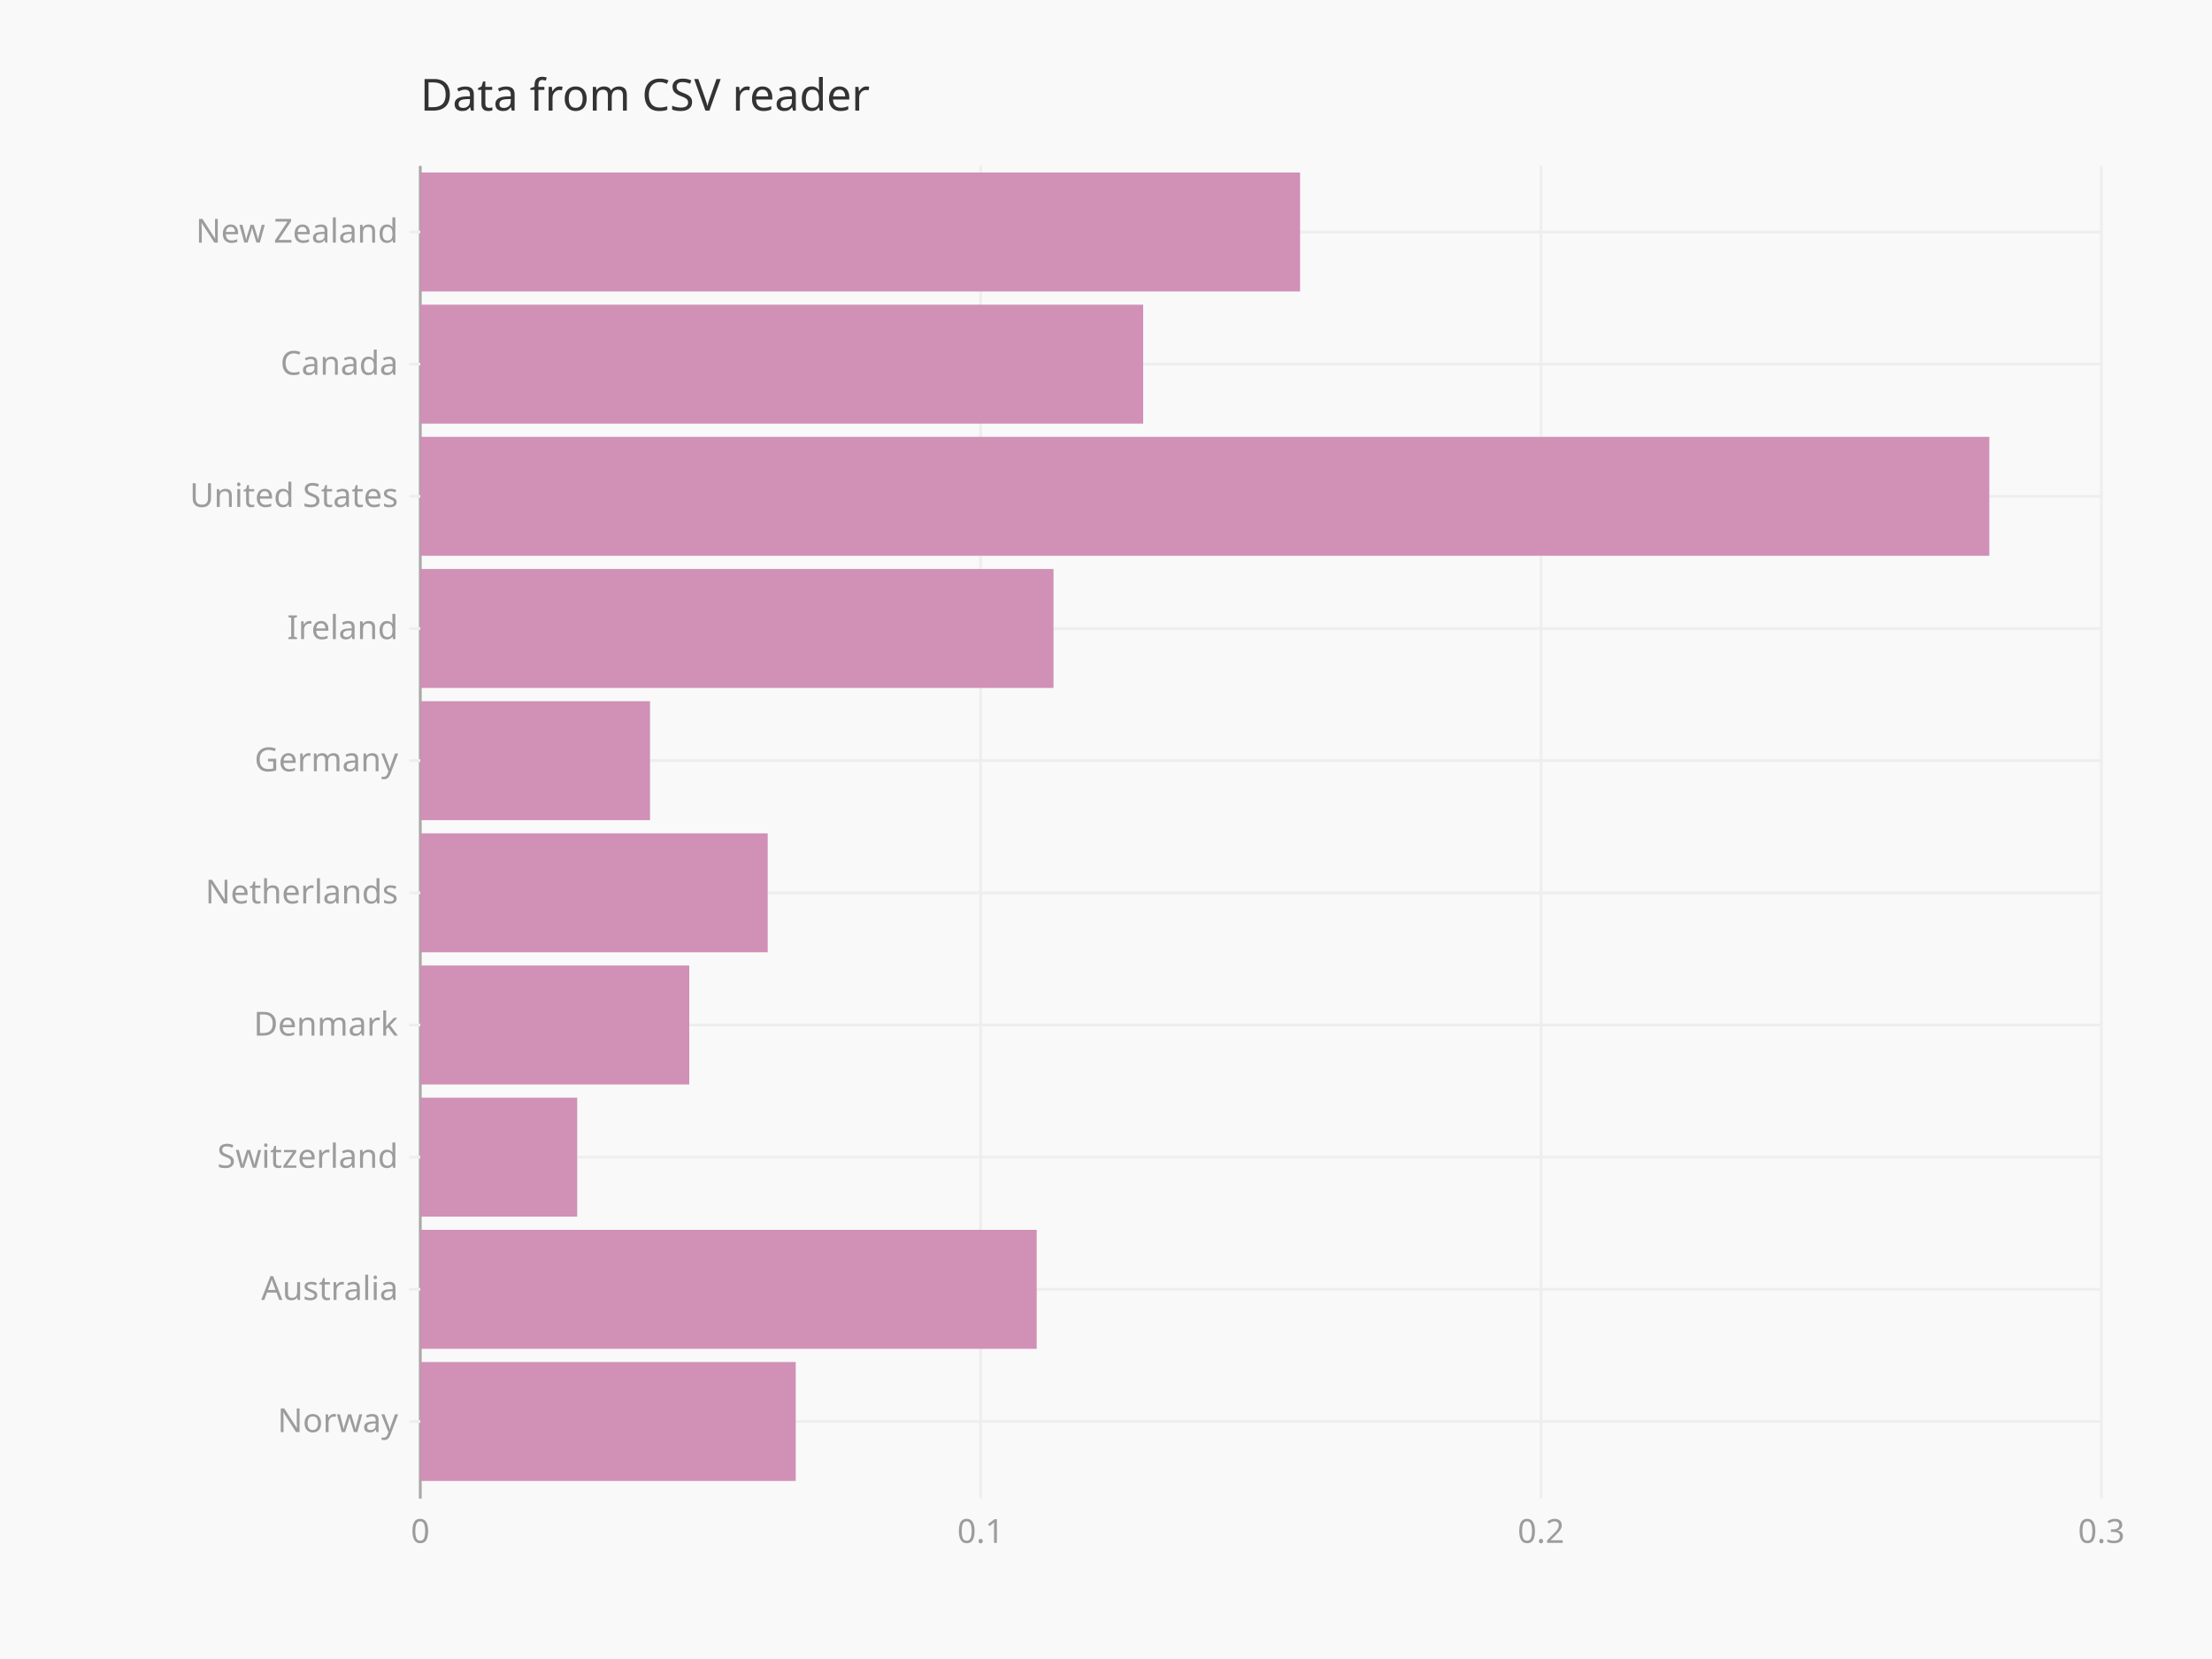
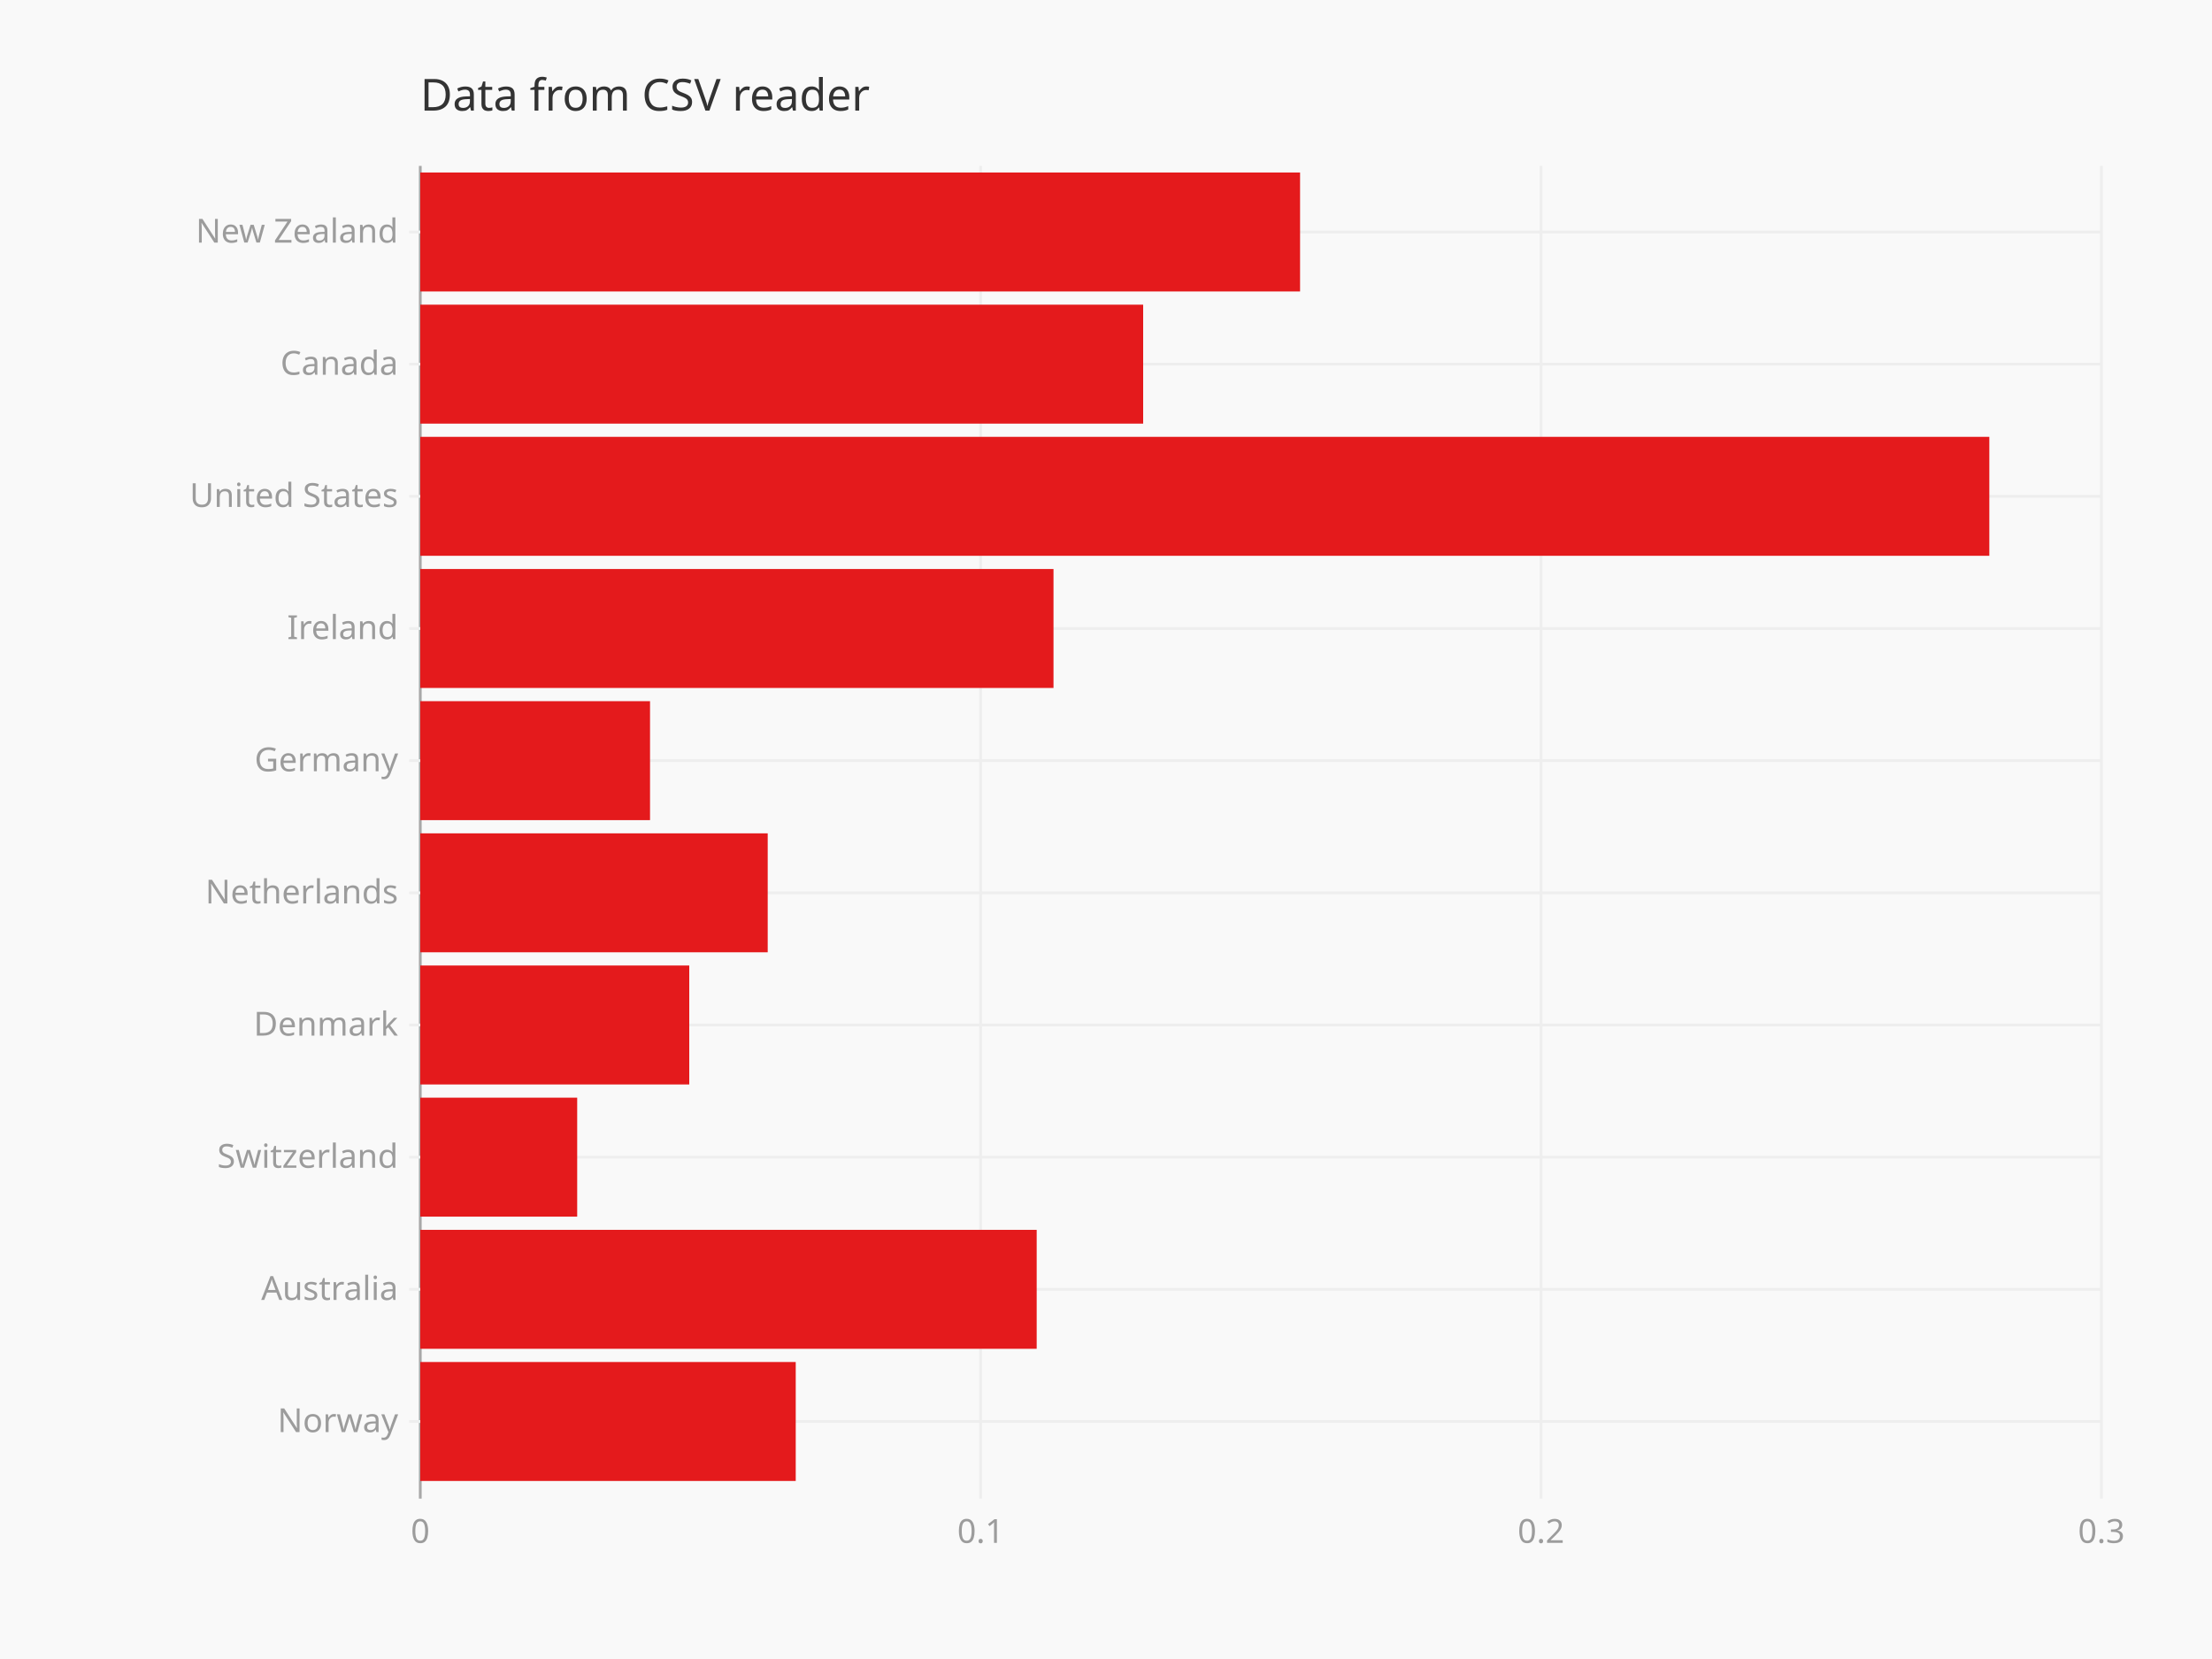
<svg xmlns="http://www.w3.org/2000/svg" height="600" version="1.1" width="800">
  <g>
    <rect fill="#f9f9f9" height="600" width="800" x="0" y="0" />
    <g transform="translate(40 40)">
      <g transform="translate(112 0)">
        <text fill="#333" font-family="Monaco" font-size="16" x="0" y="0">Data from CSV reader</text>
      </g>
      <g transform="translate(0 20)">
        <g transform="translate(112 0)">
          <g class="axis bottom">
            <g class="tick">
              <line stroke="#eee" stroke-width="1" x1="202.667" x2="202.667" y1="0" y2="482.0" />
              <text dy="1em" fill="#9c9c9c" font-family="Monaco" text-anchor="middle" x="202.667" y="486.0">0.1</text>
            </g>
            <g class="tick">
              <line stroke="#eee" stroke-width="1" x1="405.333" x2="405.333" y1="0" y2="482.0" />
              <text dy="1em" fill="#9c9c9c" font-family="Monaco" text-anchor="middle" x="405.333" y="486.0">0.2</text>
            </g>
            <g class="tick">
              <line stroke="#eee" stroke-width="1" x1="608" x2="608" y1="0" y2="482.0" />
              <text dy="1em" fill="#9c9c9c" font-family="Monaco" text-anchor="middle" x="608" y="486.0">0.3</text>
            </g>
            <g class="tick">
              <line stroke="#a8a8a8" stroke-width="1" x1="0" x2="0" y1="0" y2="482.0" />
              <text dy="1em" fill="#9c9c9c" font-family="Monaco" text-anchor="middle" x="0" y="486.0">0</text>
            </g>
          </g>
          <g class="axis left">
            <g class="tick">
              <line stroke="#eee" stroke-width="1" x1="-4" x2="608.0" y1="454.1" y2="454.1" />
              <text dy="0.32em" fill="#9c9c9c" font-family="Monaco" text-anchor="end" x="-8" y="454.1">Norway</text>
            </g>
            <g class="tick">
              <line stroke="#eee" stroke-width="1" x1="-4" x2="608.0" y1="406.3" y2="406.3" />
              <text dy="0.32em" fill="#9c9c9c" font-family="Monaco" text-anchor="end" x="-8" y="406.3">Australia</text>
            </g>
            <g class="tick">
              <line stroke="#eee" stroke-width="1" x1="-4" x2="608.0" y1="358.5" y2="358.5" />
              <text dy="0.32em" fill="#9c9c9c" font-family="Monaco" text-anchor="end" x="-8" y="358.5">Switzerland</text>
            </g>
            <g class="tick">
              <line stroke="#eee" stroke-width="1" x1="-4" x2="608.0" y1="310.7" y2="310.7" />
              <text dy="0.32em" fill="#9c9c9c" font-family="Monaco" text-anchor="end" x="-8" y="310.7">Denmark</text>
            </g>
            <g class="tick">
              <line stroke="#eee" stroke-width="1" x1="-4" x2="608.0" y1="262.9" y2="262.9" />
              <text dy="0.32em" fill="#9c9c9c" font-family="Monaco" text-anchor="end" x="-8" y="262.9">Netherlands</text>
            </g>
            <g class="tick">
              <line stroke="#eee" stroke-width="1" x1="-4" x2="608.0" y1="215.1" y2="215.1" />
              <text dy="0.32em" fill="#9c9c9c" font-family="Monaco" text-anchor="end" x="-8" y="215.1">Germany</text>
            </g>
            <g class="tick">
              <line stroke="#eee" stroke-width="1" x1="-4" x2="608.0" y1="167.3" y2="167.3" />
              <text dy="0.32em" fill="#9c9c9c" font-family="Monaco" text-anchor="end" x="-8" y="167.3">Ireland</text>
            </g>
            <g class="tick">
              <line stroke="#eee" stroke-width="1" x1="-4" x2="608.0" y1="119.5" y2="119.5" />
              <text dy="0.32em" fill="#9c9c9c" font-family="Monaco" text-anchor="end" x="-8" y="119.5">United States</text>
            </g>
            <g class="tick">
              <line stroke="#eee" stroke-width="1" x1="-4" x2="608.0" y1="71.7" y2="71.7" />
              <text dy="0.32em" fill="#9c9c9c" font-family="Monaco" text-anchor="end" x="-8" y="71.7">Canada</text>
            </g>
            <g class="tick">
              <line stroke="#eee" stroke-width="1" x1="-4" x2="608.0" y1="23.9" y2="23.9" />
              <text dy="0.32em" fill="#9c9c9c" font-family="Monaco" text-anchor="end" x="-8" y="23.9">New Zealand</text>
            </g>
          </g>
          <g>
            <g class="series bars">
-               <rect fill="#d190b6" height="43.02" width="318.187" x="0" y="2.39" />
-               <rect fill="#d190b6" height="43.02" width="261.44" x="0" y="50.19" />
-               <rect fill="#d190b6" height="43.02" width="567.467" x="0" y="97.99" />
-               <rect fill="#d190b6" height="43.02" width="229.013" x="0" y="145.79" />
-               <rect fill="#d190b6" height="43.02" width="83.093" x="0" y="193.59" />
-               <rect fill="#d190b6" height="43.02" width="125.653" x="0" y="241.39" />
-               <rect fill="#d190b6" height="43.02" width="97.28" x="0" y="289.19" />
-               <rect fill="#d190b6" height="43.02" width="56.747" x="0" y="336.99" />
-               <rect fill="#d190b6" height="43.02" width="222.933" x="0" y="384.79" />
-               <rect fill="#d190b6" height="43.02" width="135.787" x="0" y="432.59" />
+               <rect fill="#e41a1c" height="43.02" width="318.187" x="0" y="2.39" />
+               <rect fill="#e41a1c" height="43.02" width="261.44" x="0" y="50.19" />
+               <rect fill="#e41a1c" height="43.02" width="567.467" x="0" y="97.99" />
+               <rect fill="#e41a1c" height="43.02" width="229.013" x="0" y="145.79" />
+               <rect fill="#e41a1c" height="43.02" width="83.093" x="0" y="193.59" />
+               <rect fill="#e41a1c" height="43.02" width="125.653" x="0" y="241.39" />
+               <rect fill="#e41a1c" height="43.02" width="97.28" x="0" y="289.19" />
+               <rect fill="#e41a1c" height="43.02" width="56.747" x="0" y="336.99" />
+               <rect fill="#e41a1c" height="43.02" width="222.933" x="0" y="384.79" />
+               <rect fill="#e41a1c" height="43.02" width="135.787" x="0" y="432.59" />
            </g>
          </g>
        </g>
      </g>
    </g>
  </g>
</svg>
